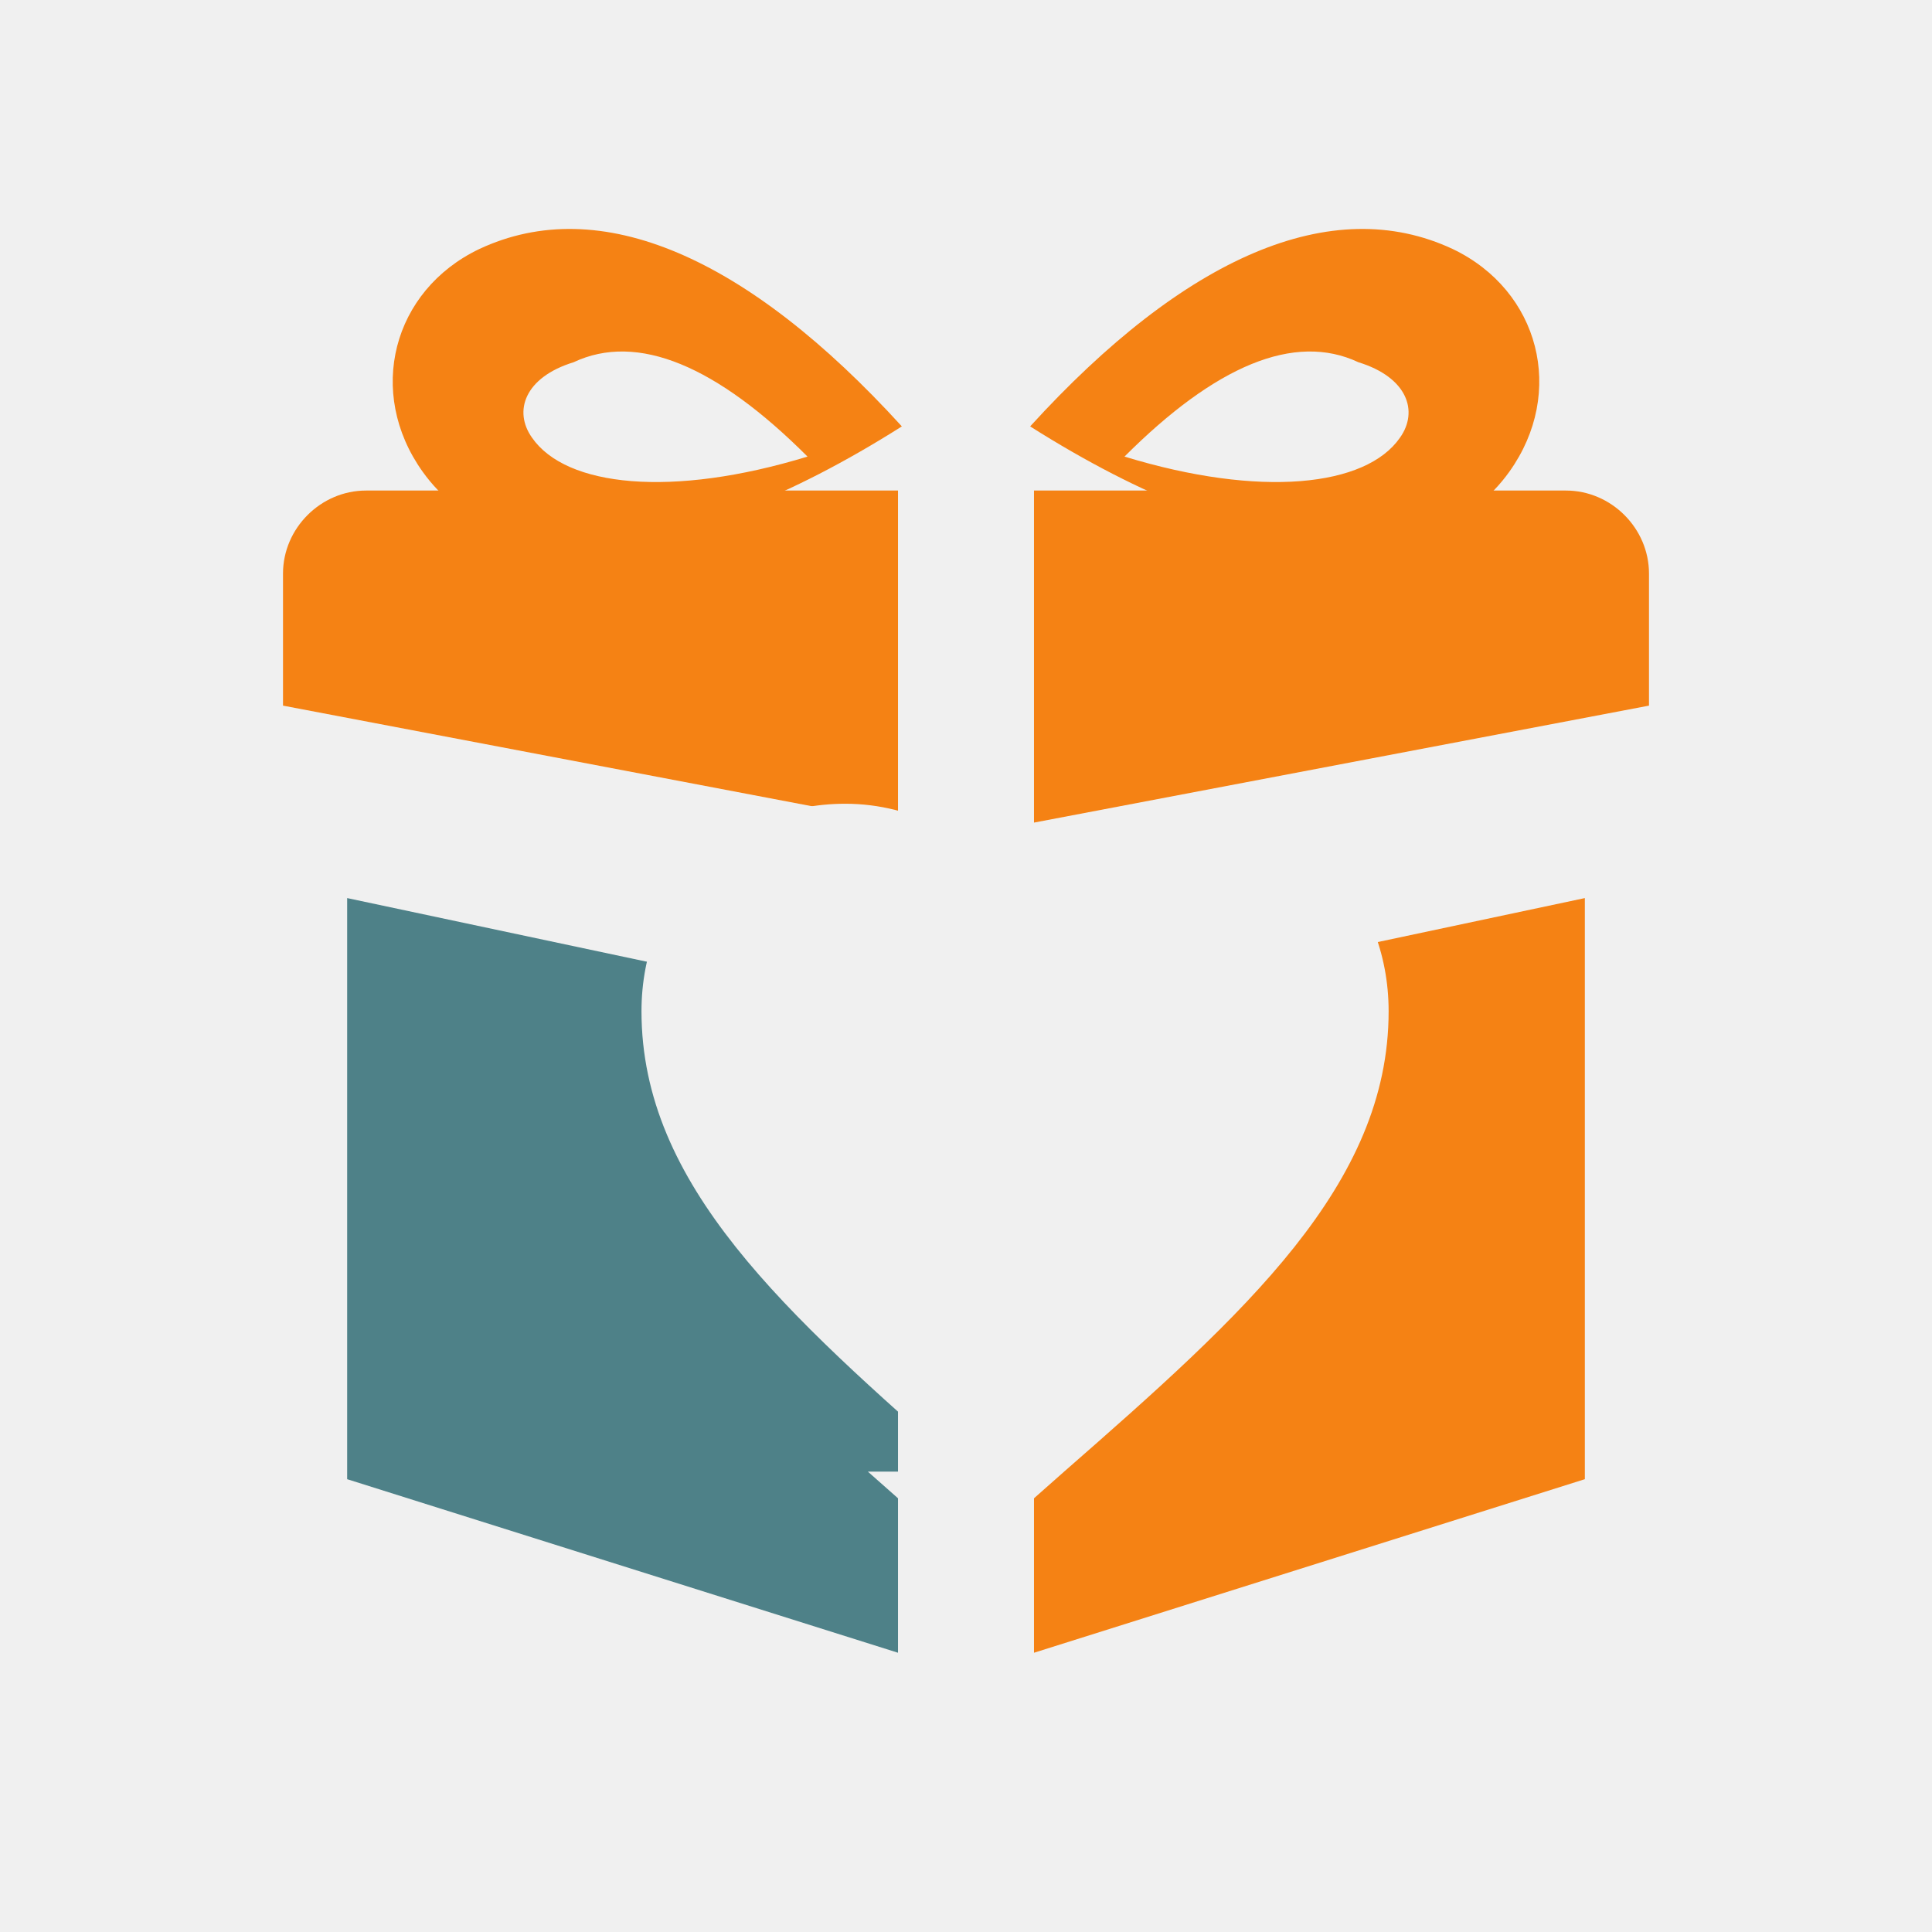
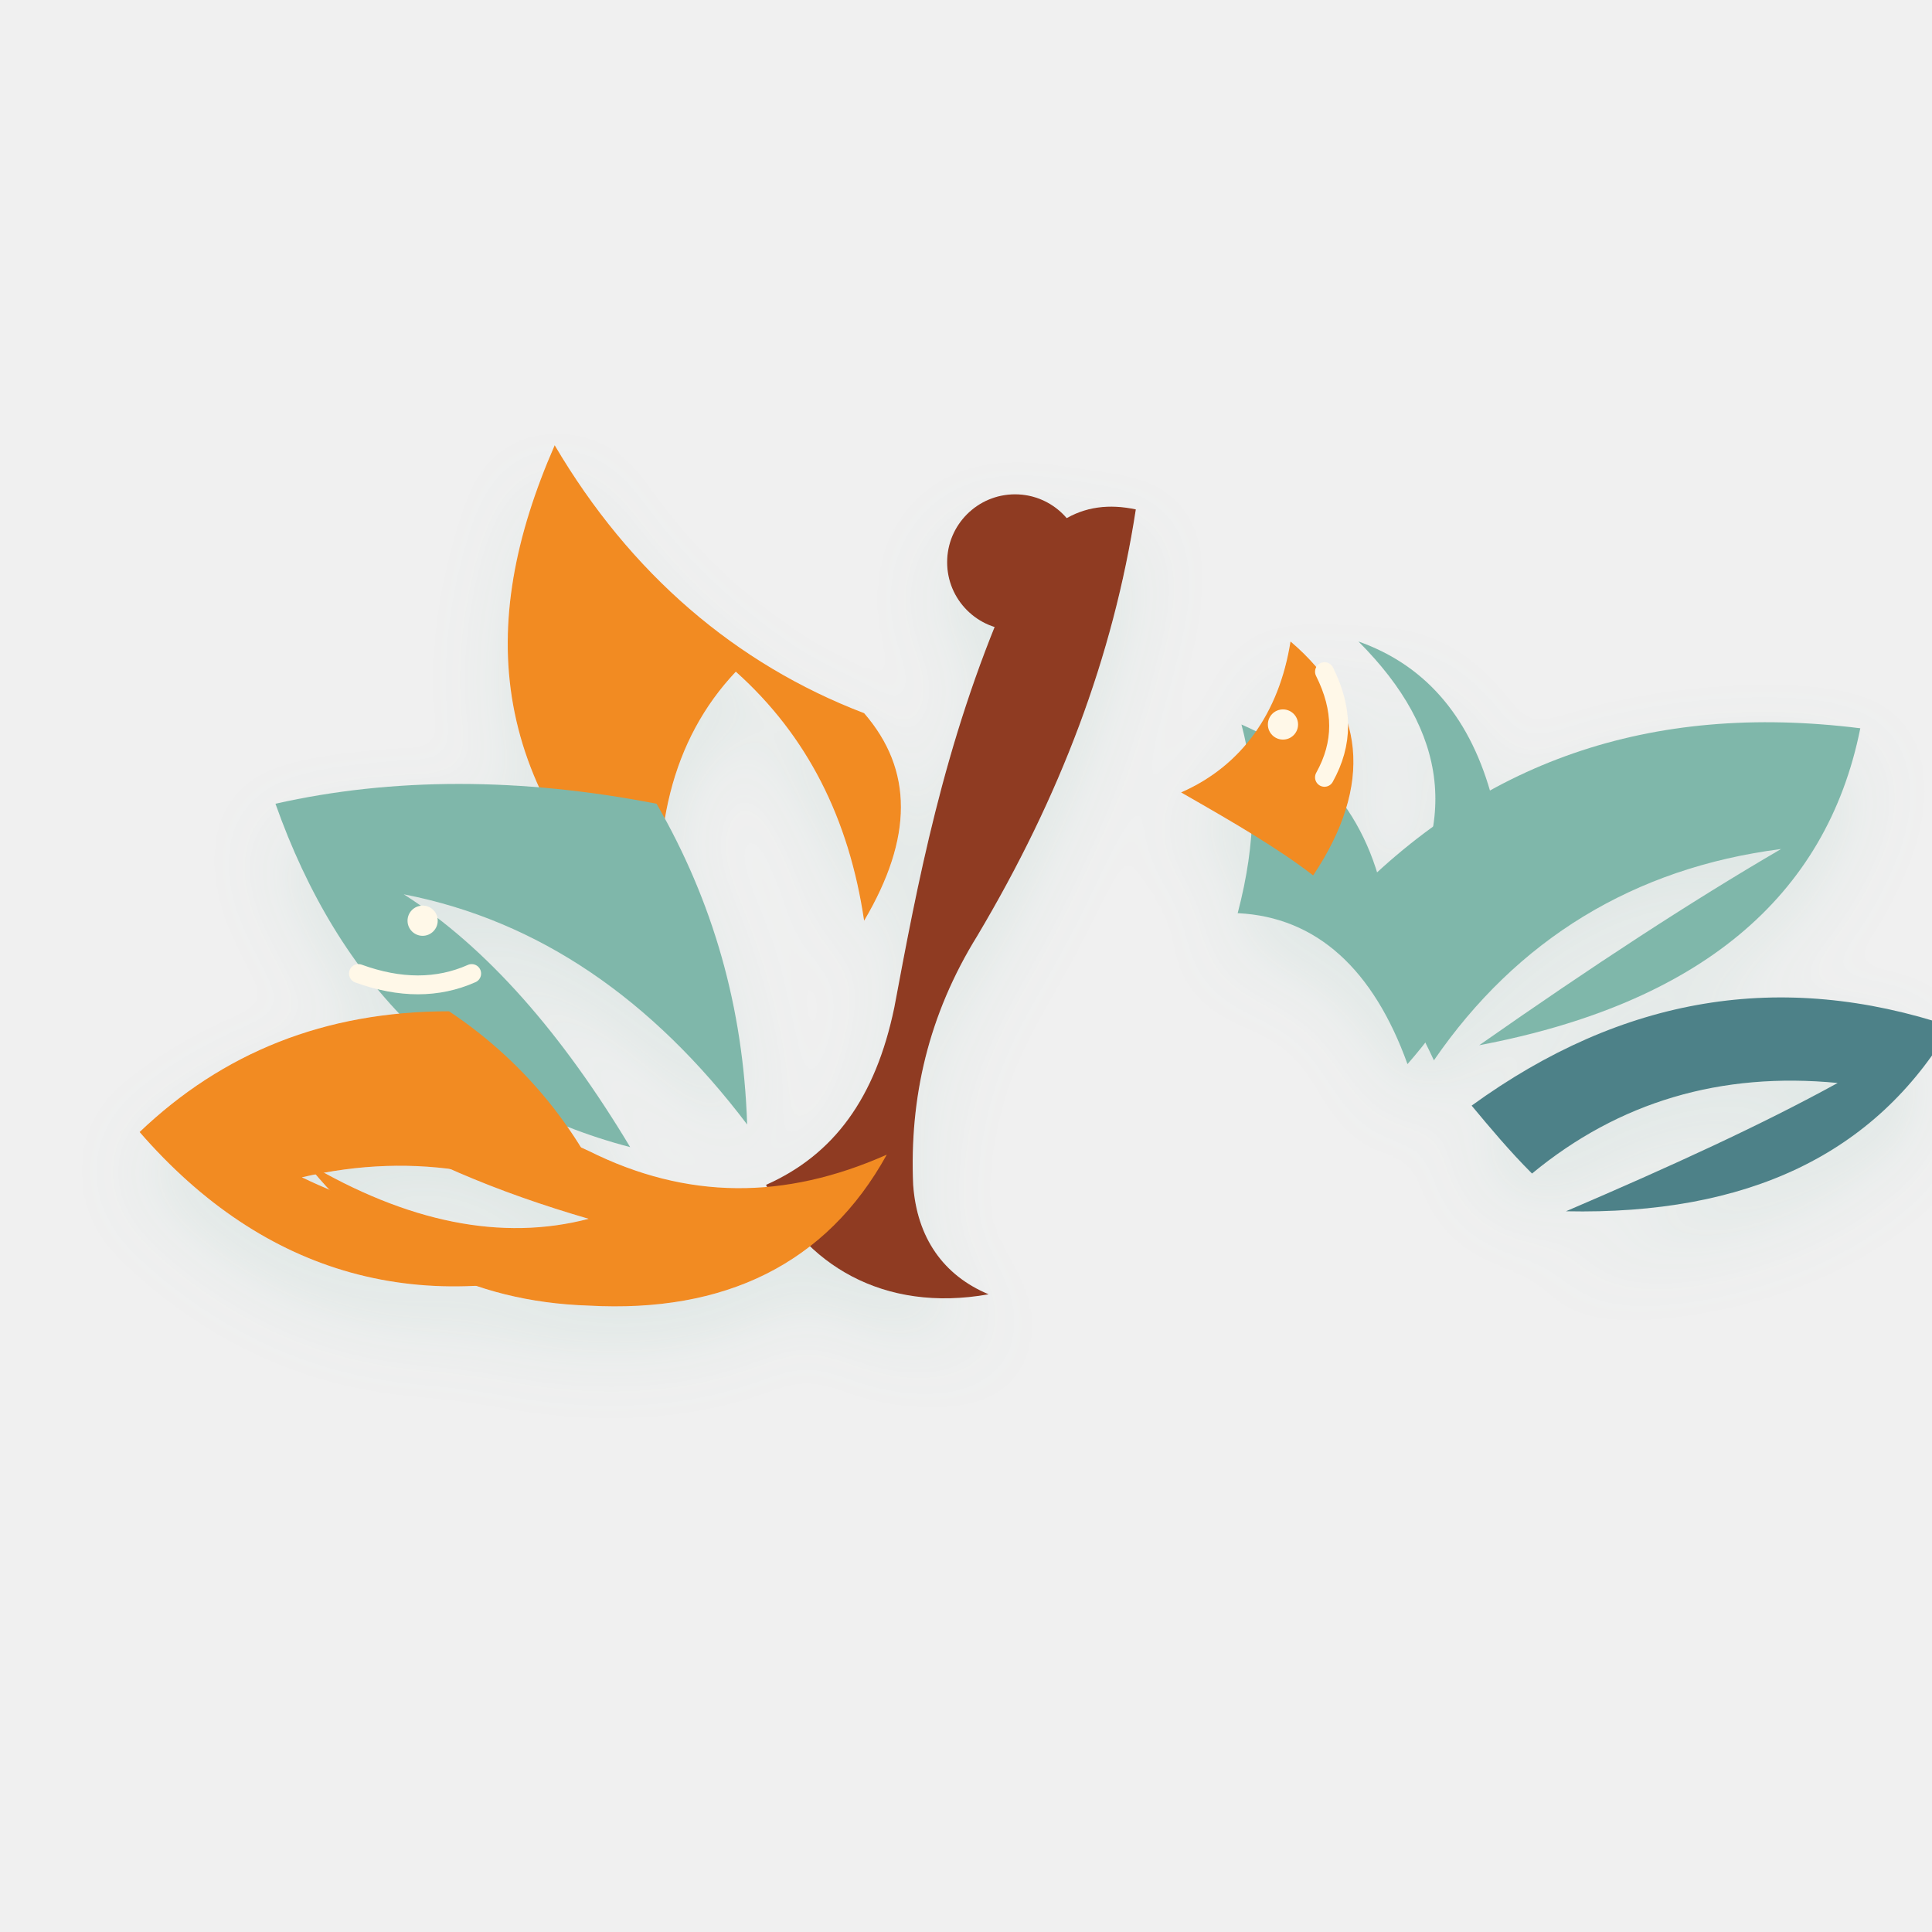
<svg xmlns="http://www.w3.org/2000/svg" viewBox="0 0 512 512" role="img" aria-labelledby="title desc">
  <defs>
-     <mask id="logo-cutouts" maskUnits="userSpaceOnUse">
-       <rect width="512" height="512" fill="#fff" />
-       <path fill="#000" d="M256 390c-48-42-86-76-86-122 0-31 23-55 54-55 18 0 35 9 45 24 10-15 27-24 45-24 31 0 54 24 54 55 0 46-38 80-86 122l-26 23-26-23z" />
-       <path fill="#000" d="M238 126h36v318h-36z" />
-       <path fill="#000" d="M66 198l172 35v36L66 232z" />
-       <path fill="#000" d="M274 233l172-35v34l-172 37z" />
-     </mask>
+     <filter id="soft" x="-20%" y="-20%" width="140%" height="140%">
+       <feDropShadow dx="0" dy="10" stdDeviation="10" flood-color="#7fb7aa" flood-opacity=".16" />
+     </filter>
  </defs>
-   <g mask="url(#logo-cutouts)">
-     <path fill="#F58214" d="M75 152c0-12 10-22 22-22h141v88L75 187z" />
-     <path fill="#F58214" d="M274 130h141c12 0 22 10 22 22v35l-163 31z" />
-     <path fill="#4E8188" d="M92 238l146 31v169L92 392z" />
-     <path fill="#F58214" d="M274 269l146-31v154l-146 46z" />
+   <g filter="url(#soft)" transform="translate(81 128)">
+     <path d="M186 30c8-20 20-26 34-23-6 39-20 76-42 113-13 21-18 43-17 66 1 14 8 24 20 29-28 5-49-8-59-29 18-8 29-23 34-47 6-32 13-70 30-109z" fill="#8f3b22" />
+     <circle cx="188" cy="21" r="18" fill="#8f3b22" />
+     <path d="M148 61c-34-13-62-37-82-71-21 48-18 91 29 134-4-31 2-56 19-74 19 17 30 39 34 66 13-22 13-40 0-55z" fill="#f28b22" />
+     <path d="M248 64c23 10 36 28 39 54 19-27 16-52-8-76 17 6 29 19 35 40 6 24-1 48-22 72-9-25-24-39-45-40 5-19 5-35 1-50z" fill="#7fb7aa" />
+     <path d="M275 112c36-38 81-54 137-47-9 45-43 73-101 84 30-21 56-38 80-52-39 5-70 24-92 56-7-15-15-28-24-41z" fill="#7fb7aa" />
+     <path d="M309 165c40-29 82-36 127-21-20 34-54 50-102 49 28-12 52-23 72-34-31-3-58 5-81 24-6-6-11-12-16-18z" fill="#4e8188" />
+     <path d="M93 85c-36-7-70-7-101 0 17 48 48 79 94 91-18-30-38-53-60-67 36 7 66 28 91 61-1-31-9-59-24-85z" fill="#7fb7aa" />
+     <path d="M38 140c-33 0-60 11-82 32 33 38 75 50 124 34-31-4-58-11-81-22 30-7 59-2 85 15-9-25-25-45-46-59z" fill="#f28b22" />
+     <path d="M75 177c26 13 52 13 79 1-16 29-43 42-79 40-31-1-56-14-75-38 27 16 52 21 75 15-24-7-46-16-66-29 27-1 49 3 66 11z" fill="#f28b22" />
+     <path d="M232 82c16-7 26-21 29-40 20 17 22 38 6 62-9-7-21-14-35-22z" fill="#f28b22" />
+     <circle cx="259" cy="64" r="4" fill="#fff8e8" />
+     <path d="M270 50c5 10 5 19 0 28" fill="none" stroke="#fff8e8" stroke-width="5" stroke-linecap="round" />
+     <circle cx="31" cy="116" r="4" fill="#fff8e8" />
+     <path d="M14 130c11 4 21 4 30 0" fill="none" stroke="#fff8e8" stroke-width="5" stroke-linecap="round" />
  </g>
-   <path fill="#F58214" d="M239 113c-41-45-80-62-112-47-23 11-30 38-15 59 20 28 67 26 127-12zm-87-17c17-8 38 1 62 25-36 11-64 8-73-5-5-7-2-16 11-20z" />
-   <path fill="#F58214" d="M273 113c41-45 80-62 112-47 23 11 30 38 15 59-20 28-67 26-127-12zm87-17c-17-8-38 1-62 25 36 11 64 8 73-5 5-7 2-16-11-20z" />
</svg>
